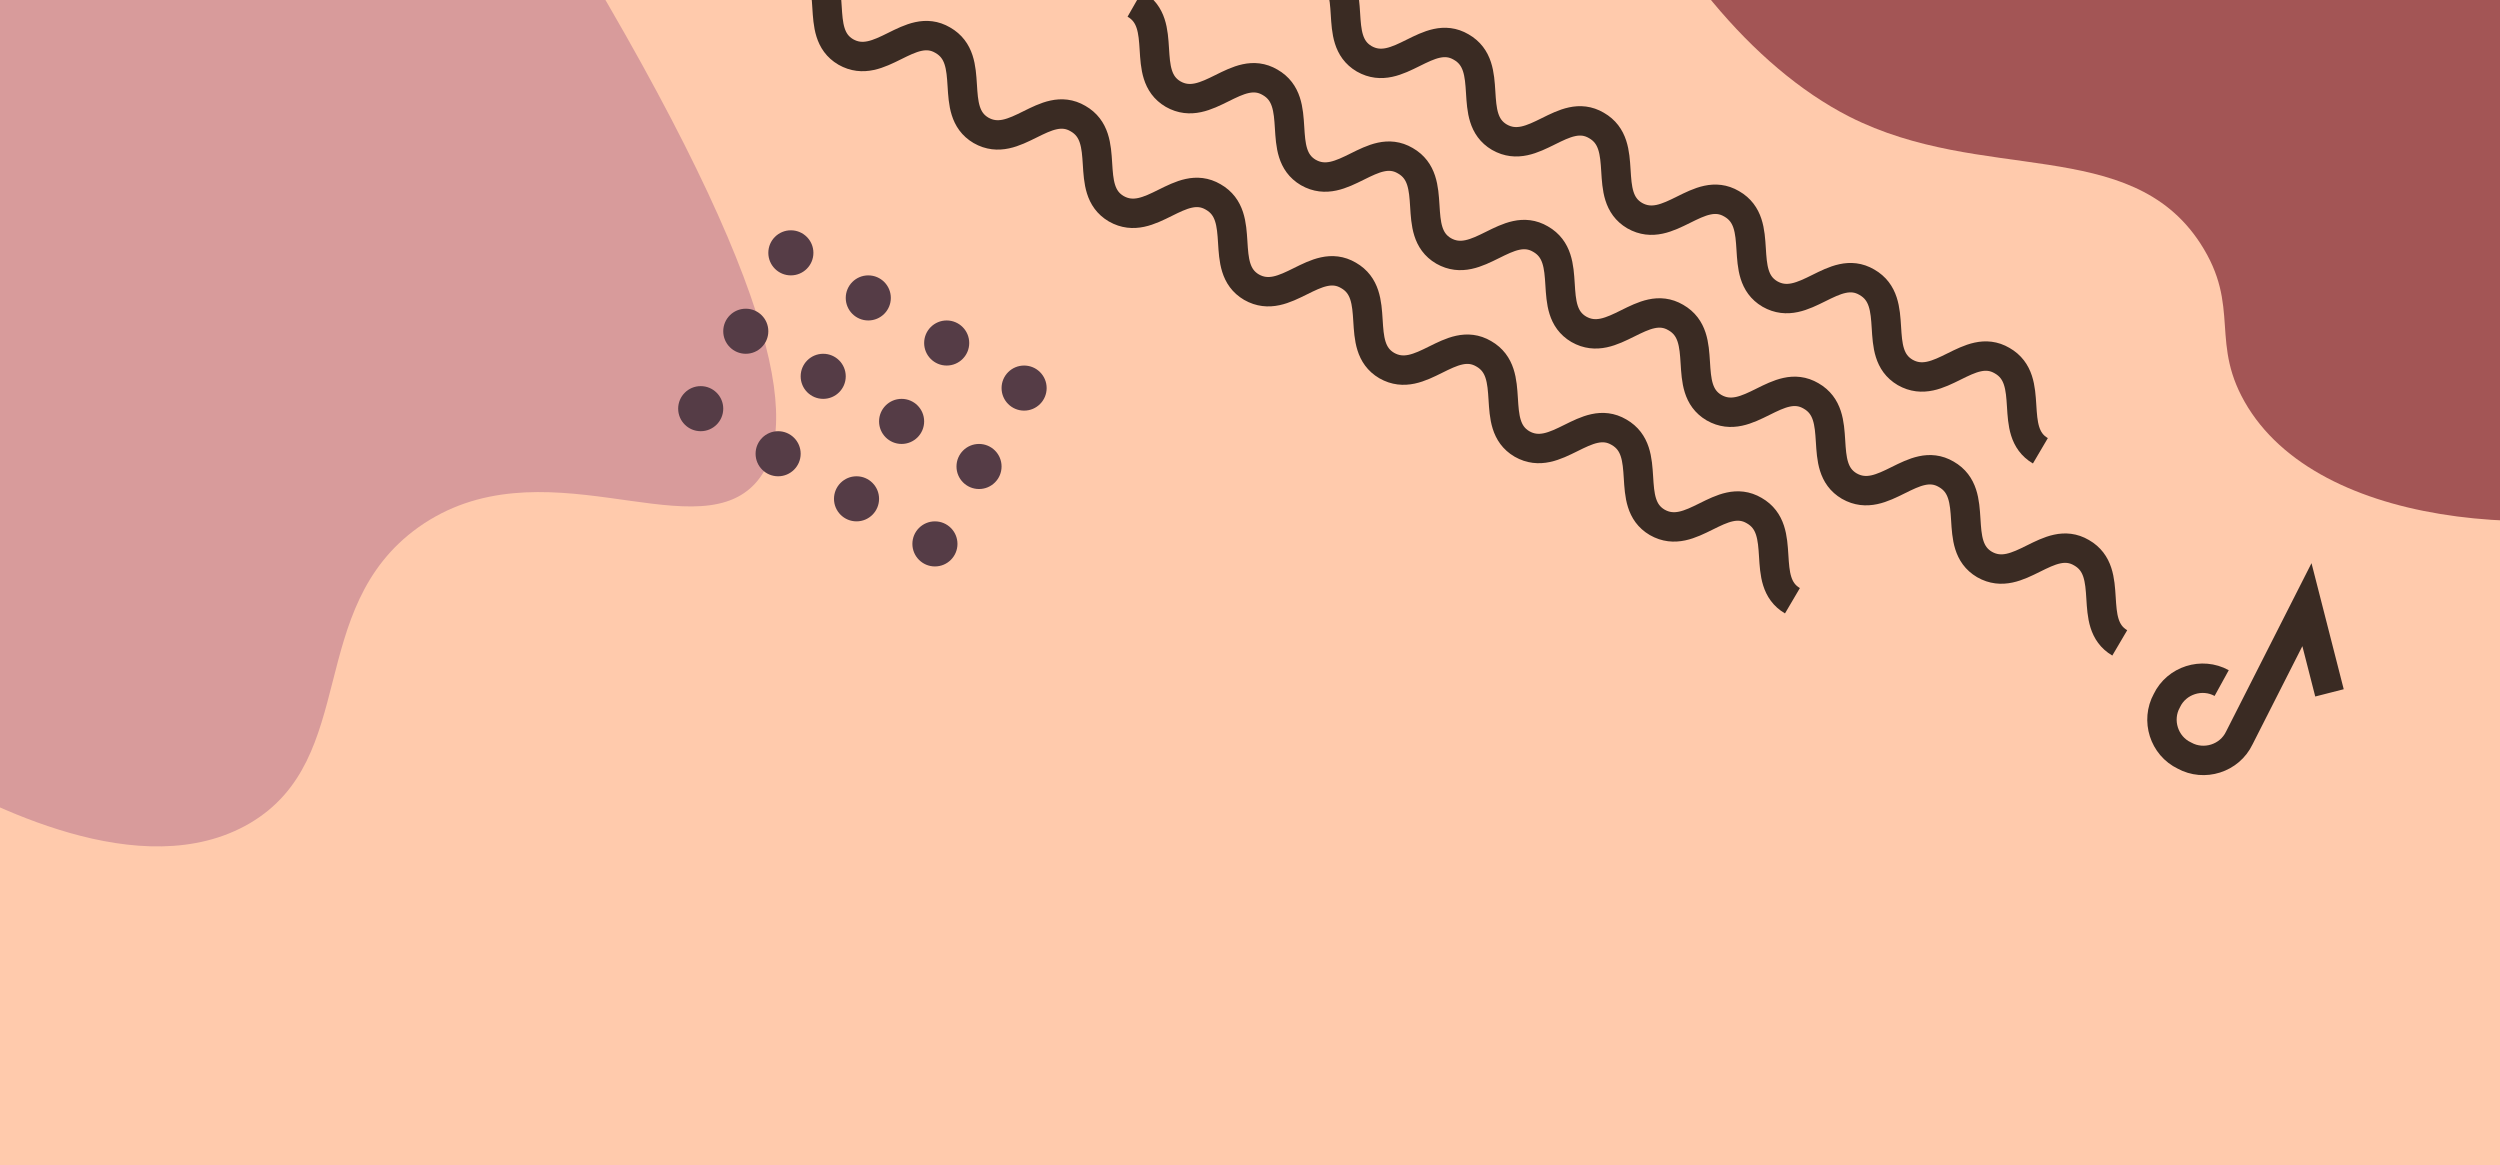
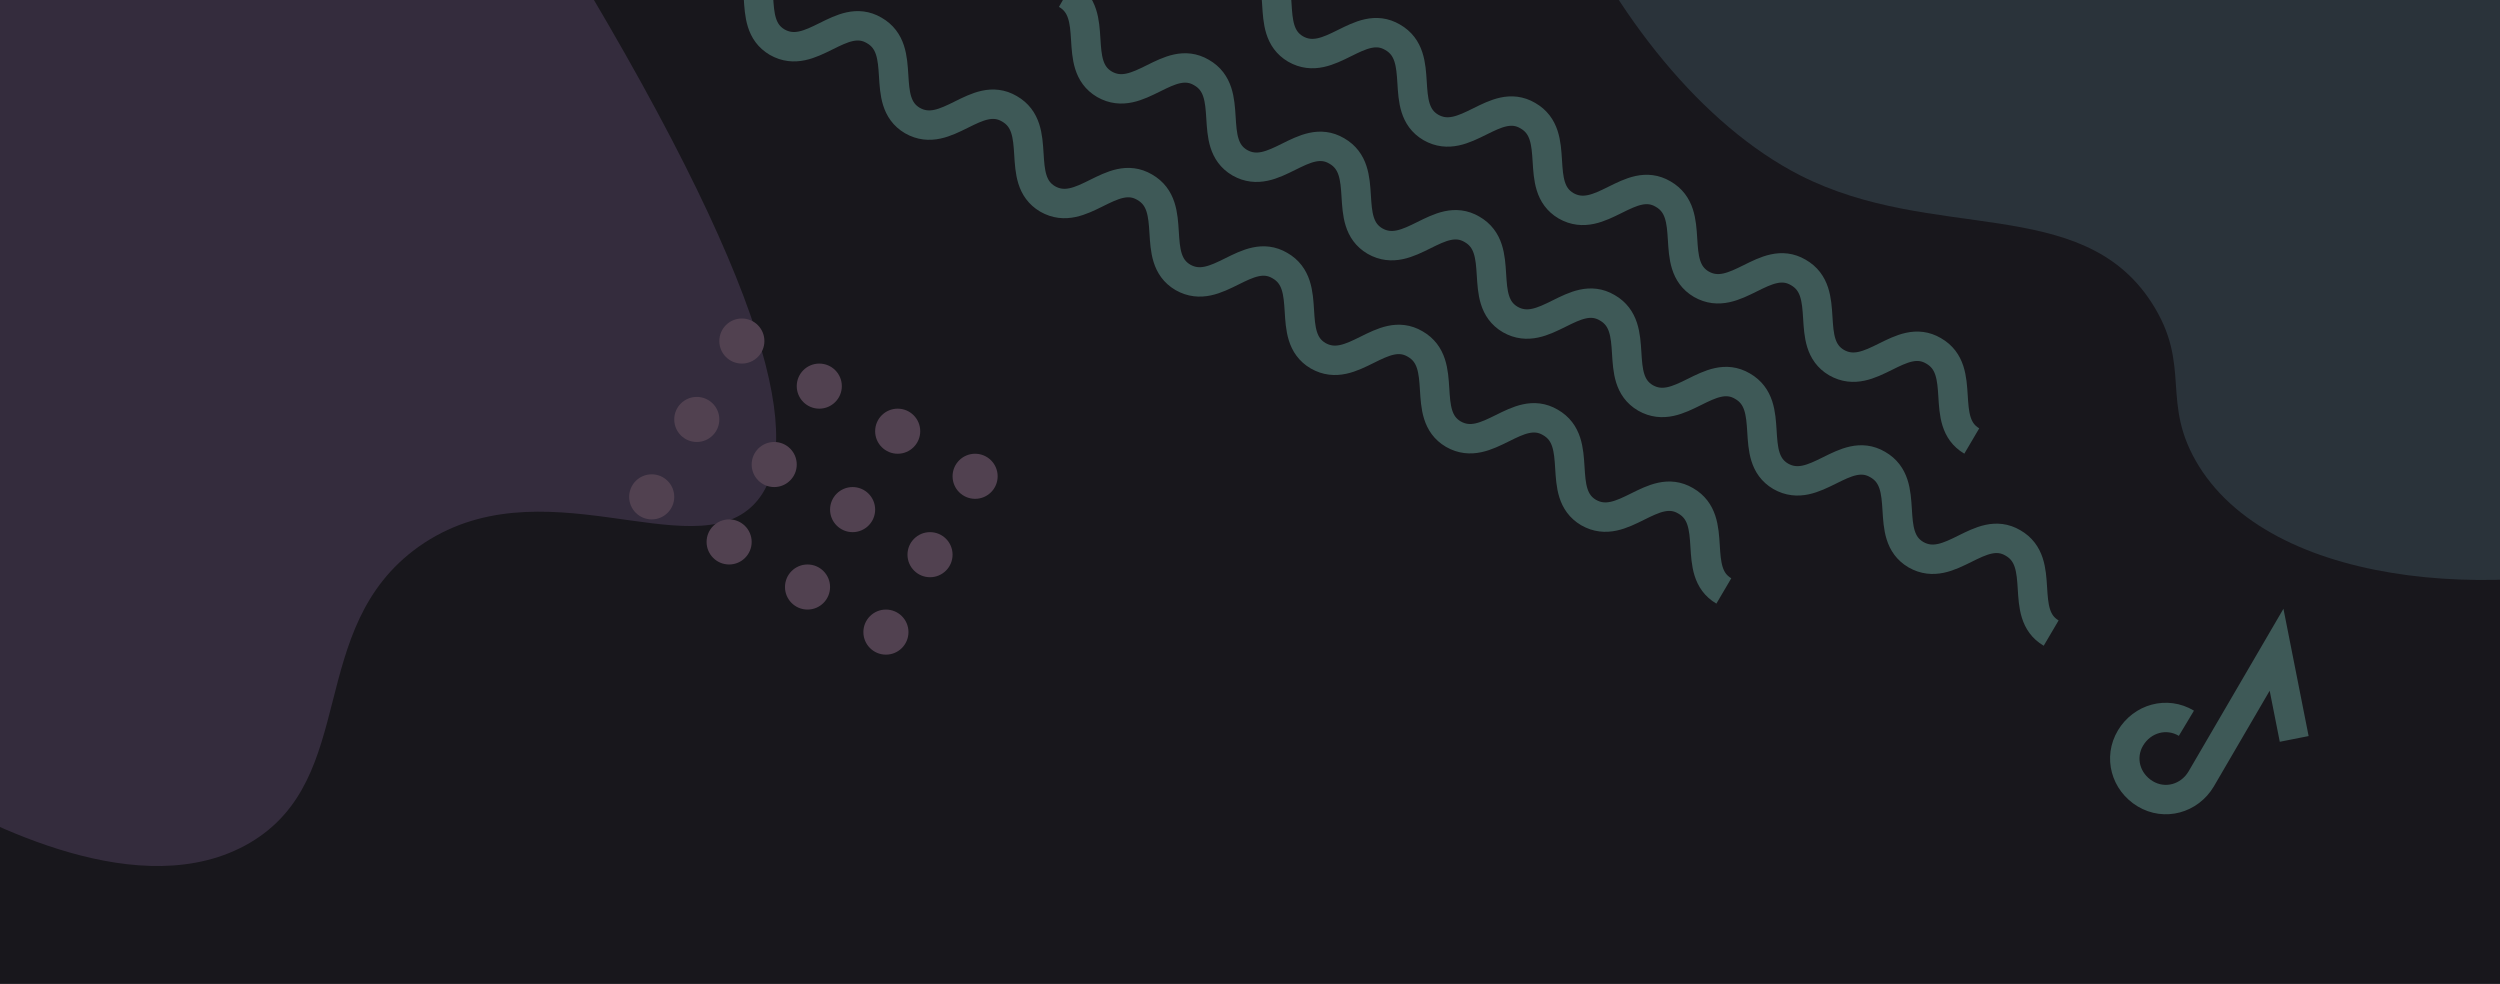
- <svg xmlns="http://www.w3.org/2000/svg" version="1.1" id="svg8" x="0px" y="0px" viewBox="0 0 255.1 118.8" style="enable-background:new 0 0 255.1 118.8;" xml:space="preserve">
+ <svg xmlns="http://www.w3.org/2000/svg" version="1.1" id="svg8" x="0px" y="0px" viewBox="0 0 255.1 100.4" style="enable-background:new 0 0 255.1 100.4;" xml:space="preserve">
  <style type="text/css">
- 	.st0{fill:#FFCAAC;}
- 	.st1{fill:none;stroke:#3A2B23;stroke-width:3;stroke-miterlimit:5.669;}
- 	.st2{fill:#D89B9B;}
- 	.st3{fill:#A35555;}
- 	.st4{fill:#553C46;}
+ 	.st0{fill:#18171C;}
+ 	.st1{fill:none;stroke:#3E5957;stroke-width:3;stroke-miterlimit:5.669;}
+ 	.st2{fill:#342C3D;}
+ 	.st3{fill:#2A333A;}
+ 	.st4{fill:#514150;}
</style>
-   <rect class="st0" width="255.1" height="155.9" />
+   <rect class="st0" width="255.1" height="100.4" />
  <g id="layer1">
-     <path id="path10" class="st1" d="M237.7,70.7l-2.3-9l-6.9,13.6c-1,2.1-3.6,2.9-5.6,1.8c-2.1-1-2.9-3.6-1.8-5.6   c1-2.1,3.6-2.9,5.6-1.8" />
+     <path id="path10" class="st1" d="M234.1,75.4l-1.8-9.1l-7.7,13.2c-1.2,2-3.7,2.7-5.7,1.5s-2.7-3.7-1.5-5.7s3.7-2.7,5.7-1.5" />
  </g>
  <g>
-     <path class="st1" d="M115.8,0.4c3.5,2,0.5,7.2,3.9,9.2c3.5,2,6.5-3.2,9.9-1.2c3.5,2,0.5,7.2,3.9,9.2c3.5,2,6.5-3.2,9.9-1.2   c3.5,2,0.5,7.2,3.9,9.2c3.5,2,6.5-3.2,9.9-1.2c3.5,2,0.5,7.2,3.9,9.2c3.5,2,6.5-3.2,9.9-1.2c3.5,2,0.5,7.2,3.9,9.2   c3.5,2,6.5-3.2,9.9-1.2c3.5,2,0.5,7.2,3.9,9.2c3.5,2,6.5-3.2,9.9-1.2c3.5,2,0.5,7.2,3.9,9.2c3.5,2,6.5-3.2,9.9-1.2   c3.5,2,0.5,7.2,3.9,9.2" />
+     <path class="st1" d="M108.8-0.6c3.5,2,0.5,7.2,3.9,9.2c3.5,2,6.5-3.2,9.9-1.2c3.5,2,0.5,7.2,3.9,9.2c3.5,2,6.5-3.2,9.9-1.2   c3.5,2,0.5,7.2,3.9,9.2c3.5,2,6.5-3.2,9.9-1.2c3.5,2,0.5,7.2,3.9,9.2c3.5,2,6.5-3.2,9.9-1.2c3.5,2,0.5,7.2,3.9,9.2   c3.5,2,6.5-3.2,9.9-1.2c3.5,2,0.5,7.2,3.9,9.2c3.5,2,6.5-3.2,9.9-1.2c3.5,2,0.5,7.2,3.9,9.2c3.5,2,6.5-3.2,9.9-1.2   c3.5,2,0.5,7.2,3.9,9.2" />
  </g>
  <g>
-     <path class="st1" d="M82.4-3.9c3.5,2,0.5,7.2,3.9,9.2c3.5,2,6.5-3.2,9.9-1.2c3.5,2,0.5,7.2,3.9,9.2c3.5,2,6.5-3.2,9.9-1.2   c3.5,2,0.5,7.2,3.9,9.2c3.5,2,6.5-3.2,9.9-1.2c3.5,2,0.5,7.2,3.9,9.2c3.5,2,6.5-3.2,9.9-1.2c3.5,2,0.5,7.2,3.9,9.2   c3.5,2,6.5-3.2,9.9-1.2c3.5,2,0.5,7.2,3.9,9.2c3.5,2,6.5-3.2,9.9-1.2c3.5,2,0.5,7.2,3.9,9.2c3.5,2,6.5-3.2,9.9-1.2   c3.5,2,0.5,7.2,3.9,9.2" />
+     <path class="st1" d="M75.4-4.9c3.5,2,0.5,7.2,3.9,9.2c3.5,2,6.5-3.2,9.9-1.2c3.5,2,0.5,7.2,3.9,9.2c3.5,2,6.5-3.2,9.9-1.2   c3.5,2,0.5,7.2,3.9,9.2c3.5,2,6.5-3.2,9.9-1.2c3.5,2,0.5,7.2,3.9,9.2c3.5,2,6.5-3.2,9.9-1.2c3.5,2,0.5,7.2,3.9,9.2   c3.5,2,6.5-3.2,9.9-1.2c3.5,2,0.5,7.2,3.9,9.2c3.5,2,6.5-3.2,9.9-1.2c3.5,2,0.5,7.2,3.9,9.2c3.5,2,6.5-3.2,9.9-1.2   c3.5,2,0.5,7.2,3.9,9.2" />
  </g>
  <g>
-     <path class="st1" d="M107.7-19.2c3.5,2,0.5,7.2,3.9,9.2c3.5,2,6.5-3.2,9.9-1.2c3.5,2,0.5,7.2,3.9,9.2c3.5,2,6.5-3.2,9.9-1.2   c3.5,2,0.5,7.2,3.9,9.2c3.5,2,6.5-3.2,9.9-1.2c3.5,2,0.5,7.2,3.9,9.2c3.5,2,6.5-3.2,9.9-1.2c3.5,2,0.5,7.2,3.9,9.2   c3.5,2,6.5-3.2,9.9-1.2c3.5,2,0.5,7.2,3.9,9.2c3.5,2,6.5-3.2,9.9-1.2c3.5,2,0.5,7.2,3.9,9.2c3.5,2,6.5-3.2,9.9-1.2   c3.5,2,0.5,7.2,3.9,9.2" />
+     <path class="st1" d="M100.7-20.2c3.5,2,0.5,7.2,3.9,9.2c3.5,2,6.5-3.2,9.9-1.2c3.5,2,0.5,7.2,3.9,9.2c3.5,2,6.5-3.2,9.9-1.2   c3.5,2,0.5,7.2,3.9,9.2c3.5,2,6.5-3.2,9.9-1.2c3.5,2,0.5,7.2,3.9,9.2c3.5,2,6.5-3.2,9.9-1.2c3.5,2,0.5,7.2,3.9,9.2   c3.5,2,6.5-3.2,9.9-1.2c3.5,2,0.5,7.2,3.9,9.2c3.5,2,6.5-3.2,9.9-1.2c3.5,2,0.5,7.2,3.9,9.2c3.5,2,6.5-3.2,9.9-1.2   c3.5,2,0.5,7.2,3.9,9.2" />
  </g>
-   <path class="st2" d="M58.1-6.2c22.2,36.7,23.7,50.7,18.8,55.7C70.5,56,55.1,45,42.7,53.8c-11.6,8.3-6,23.6-17.2,30.2  c-11.1,6.5-27-2.1-32.9-5.3c-15.2-8.2-30.8-25.6-26.9-37.8c2-6.3,7.1-5.8,8.9-12.2c3.1-10.7-10.6-18.2-14.7-31.1  c-6.1-19,8.6-48.2,29-55.4C12.5-66,48.5-46.7,58.1-6.2z" />
-   <path class="st3" d="M246.9-69.2c45.2,11.2,58.1,21.1,59.3,29c1.6,10.2-17.4,13.8-17.6,30.6C288.4,6.3,305,13.8,303.6,28  C302.3,42,285,47.9,278.5,50c-16.6,5.6-41.1,4.4-49.1-8.4c-4.1-6.6-0.6-10.2-4.9-16.8c-7.2-11-22.2-6-35.8-12.9  c-20-10.2-35.8-45-29.1-66.8C167.3-80,206.3-93.4,246.9-69.2z" />
+   <path class="st2" d="M58.1-4.2c22.2,36.7,23.7,50.7,18.8,55.7C70.5,58,55.1,47,42.7,55.8c-11.6,8.3-6,23.6-17.2,30.2  c-11.1,6.5-27-2.1-32.9-5.3c-15.2-8.2-30.8-25.6-26.9-37.8c2-6.3,7.1-5.8,8.9-12.2C-22.3,20-36,12.5-40.1-0.4  c-6.1-19,8.6-48.2,29-55.4C12.5-64,48.5-44.7,58.1-4.2z" />
+   <path class="st3" d="M241.9-63.2c45.2,11.2,58.1,21.1,59.3,29c1.6,10.2-17.4,13.8-17.6,30.6c-0.2,15.9,16.4,23.4,15,37.6  c-1.3,14-18.6,19.9-25.1,22c-16.6,5.6-41.1,4.4-49.1-8.4c-4.1-6.6-0.6-10.2-4.9-16.8c-7.2-11-22.2-6-35.8-12.9  c-20-10.2-35.8-45-29.1-66.8C162.3-74,201.3-87.4,241.9-63.2z" />
  <g>
-     <circle class="st4" cx="71.5" cy="41.7" r="2.3" />
-     <circle class="st4" cx="76.1" cy="33.8" r="2.3" />
-     <circle class="st4" cx="80.7" cy="25.8" r="2.3" />
-     <circle class="st4" cx="79.4" cy="46.3" r="2.3" />
-     <circle class="st4" cx="84" cy="38.4" r="2.3" />
-     <circle class="st4" cx="88.6" cy="30.4" r="2.3" />
-     <circle class="st4" cx="87.4" cy="50.9" r="2.3" />
-     <circle class="st4" cx="92" cy="43" r="2.3" />
-     <circle class="st4" cx="96.6" cy="35" r="2.3" />
-     <circle class="st4" cx="95.4" cy="55.5" r="2.3" />
-     <circle class="st4" cx="99.9" cy="47.6" r="2.3" />
-     <circle class="st4" cx="104.5" cy="39.6" r="2.3" />
+     <circle class="st4" cx="66.5" cy="50.7" r="2.3" />
+     <circle class="st4" cx="71.1" cy="42.8" r="2.3" />
+     <circle class="st4" cx="75.7" cy="34.8" r="2.3" />
+     <circle class="st4" cx="74.4" cy="55.3" r="2.3" />
+     <circle class="st4" cx="79" cy="47.4" r="2.3" />
+     <circle class="st4" cx="83.6" cy="39.4" r="2.3" />
+     <circle class="st4" cx="82.4" cy="59.9" r="2.3" />
+     <circle class="st4" cx="87" cy="52" r="2.3" />
+     <circle class="st4" cx="91.6" cy="44" r="2.3" />
+     <circle class="st4" cx="90.4" cy="64.5" r="2.3" />
+     <circle class="st4" cx="94.9" cy="56.6" r="2.3" />
+     <circle class="st4" cx="99.5" cy="48.6" r="2.3" />
  </g>
</svg>
